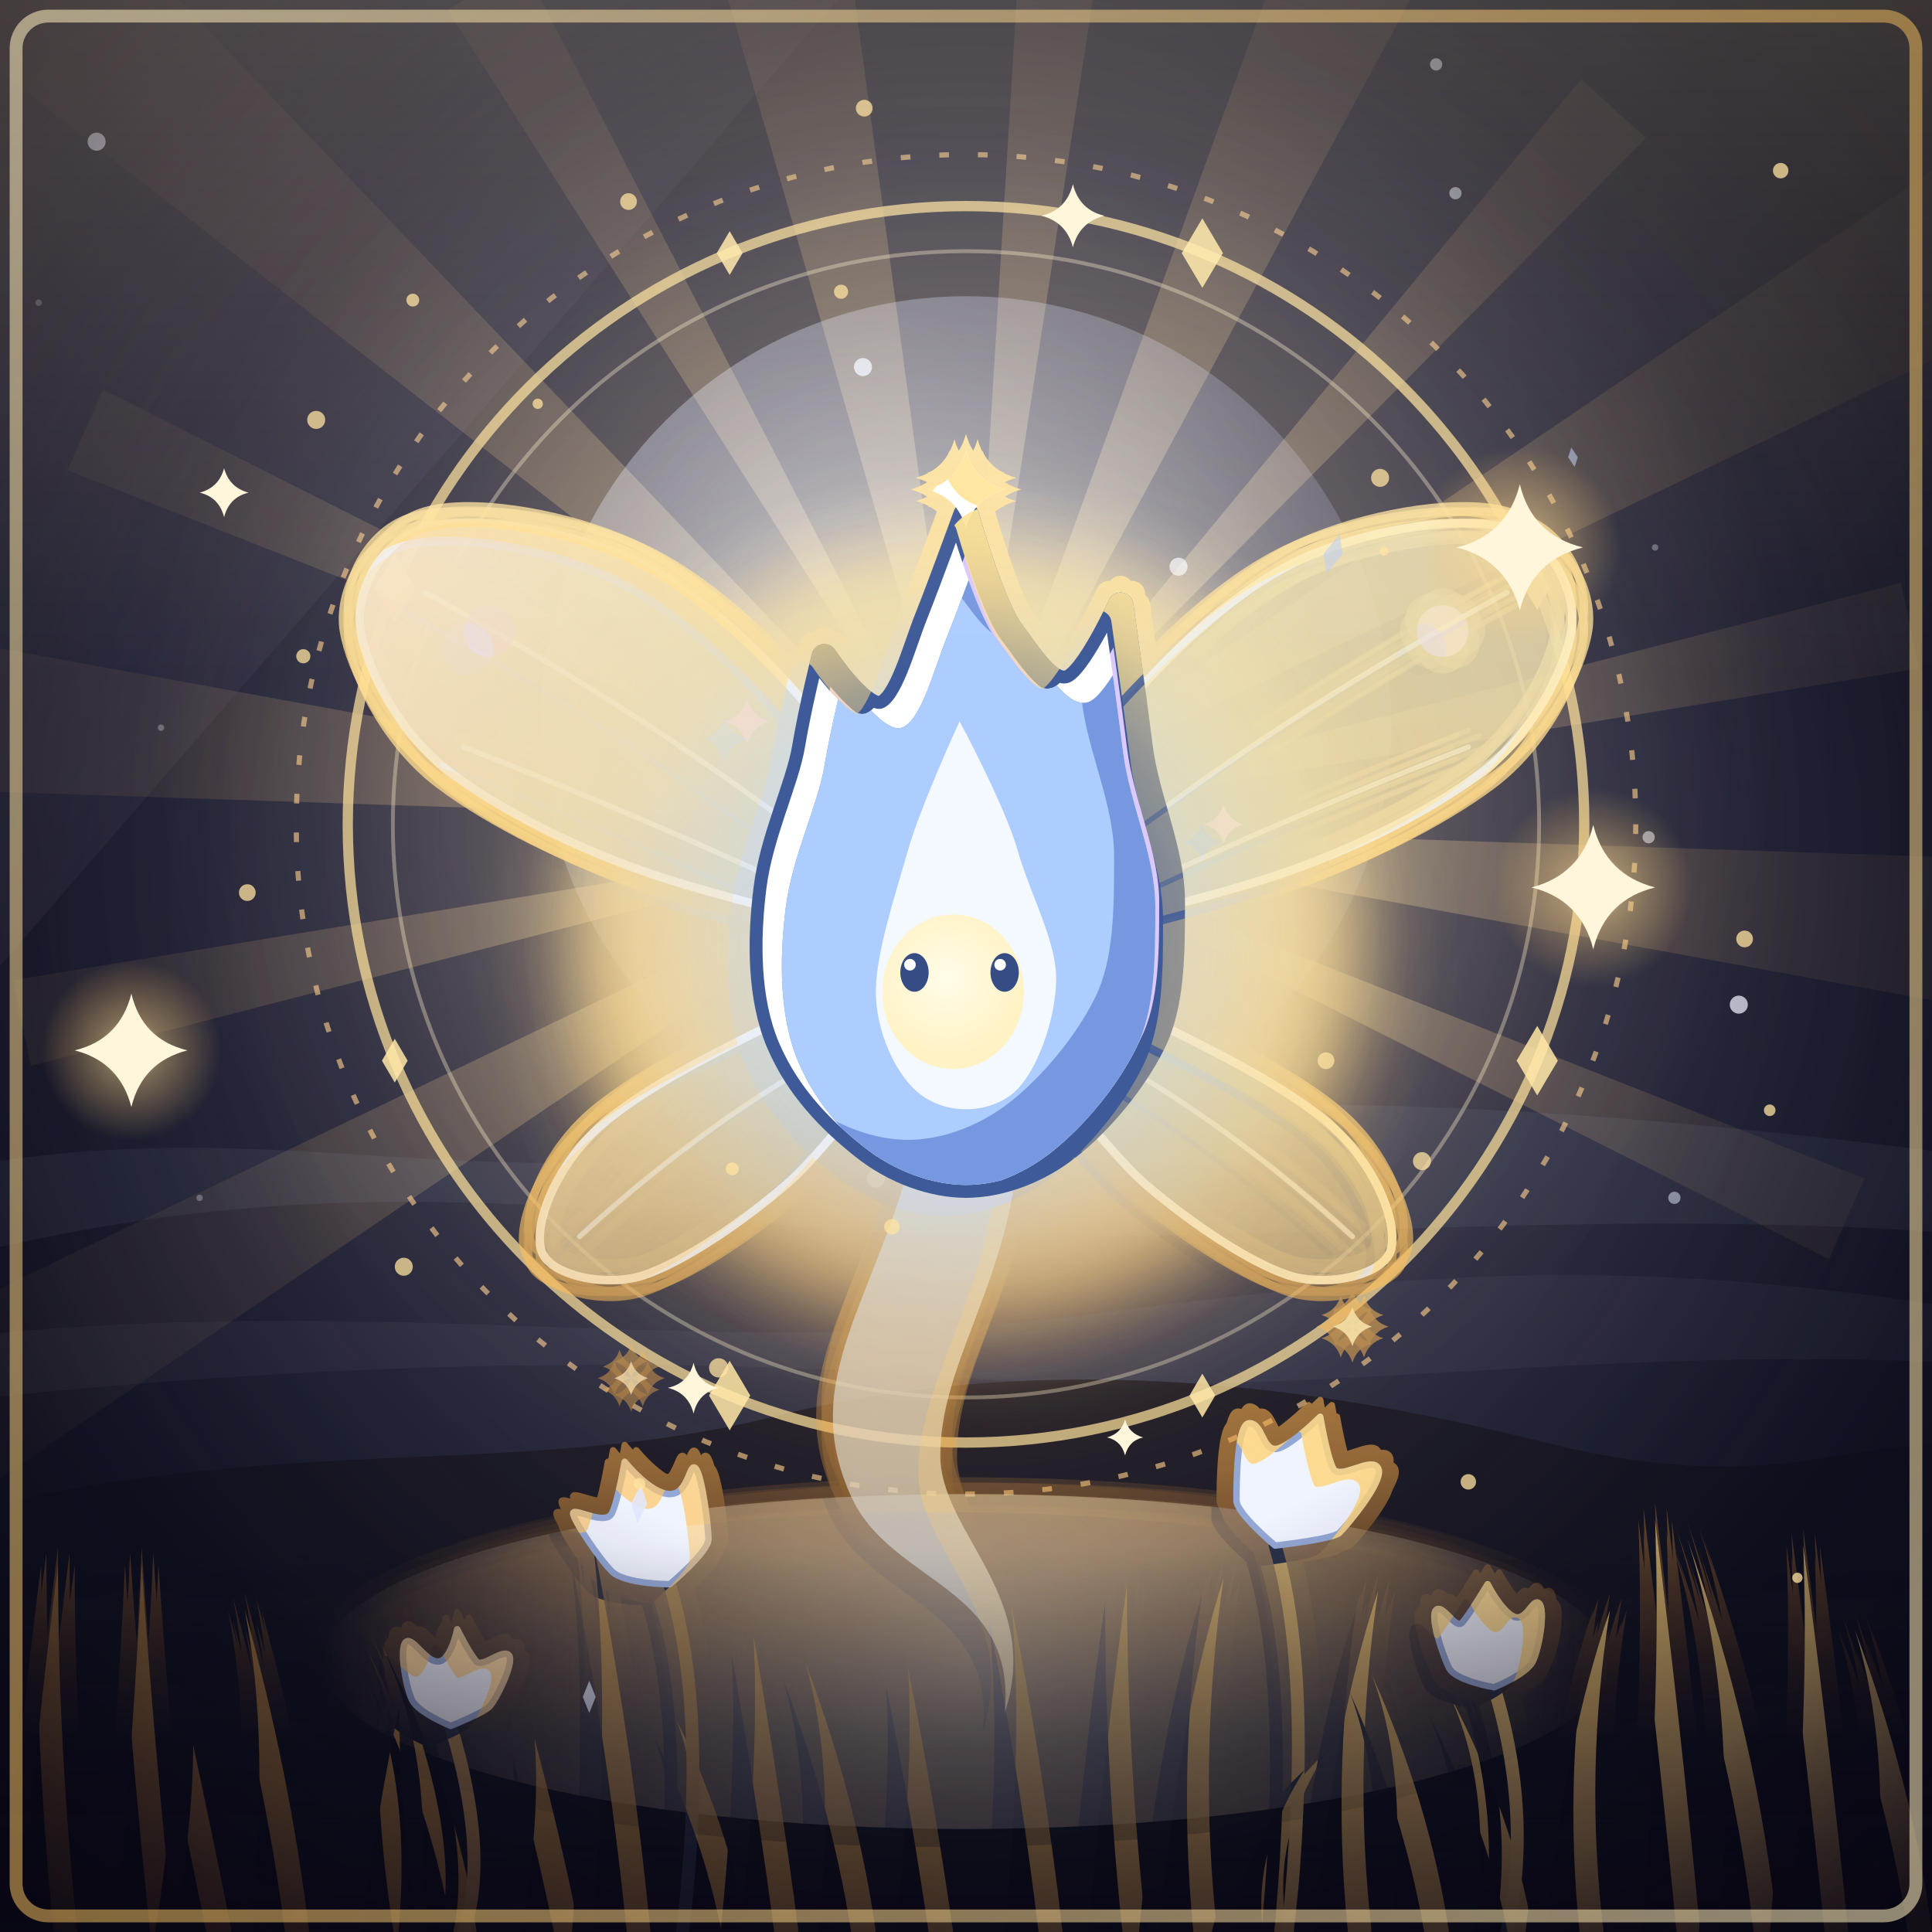
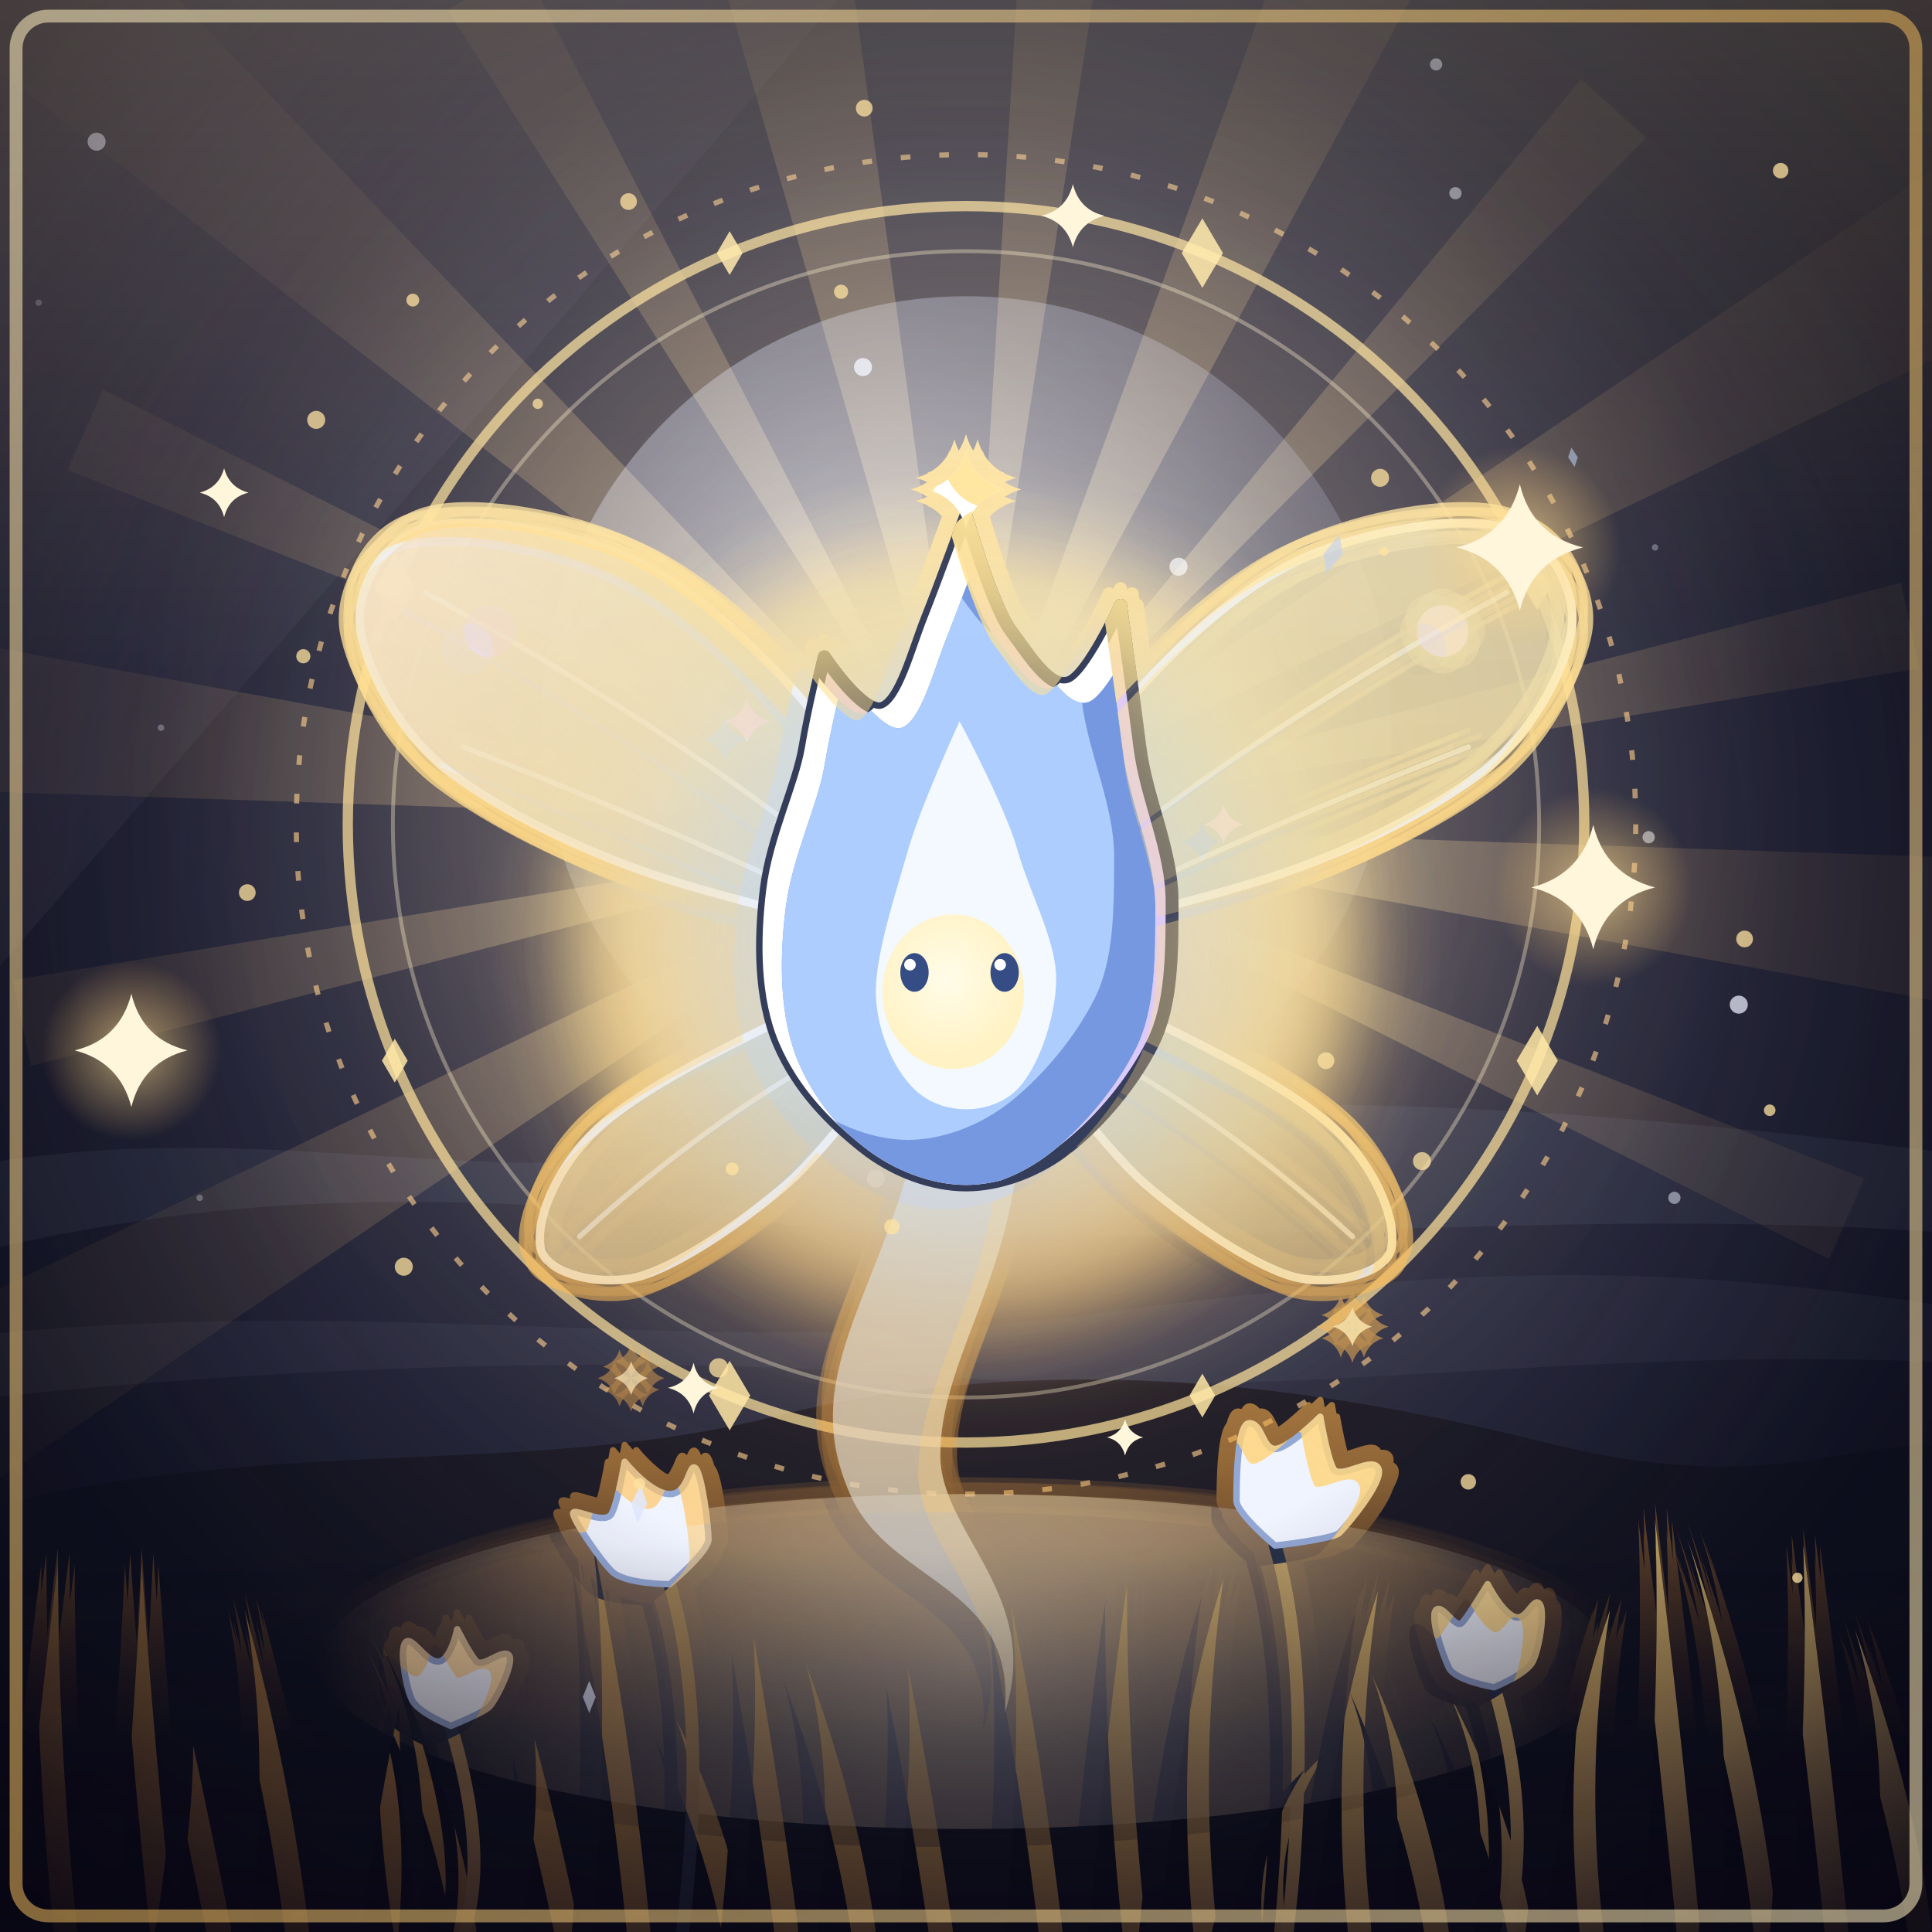
<svg xmlns="http://www.w3.org/2000/svg" viewBox="0 0 300 300">
  <defs>
    <radialGradient id="n_wisp_e-bg" cy="0.427" r="0.767">
      <stop offset="0" stop-color="#34405c" />
      <stop offset="0.5" stop-color="#18203a" />
      <stop offset="1" stop-color="#080a16" />
    </radialGradient>
    <radialGradient id="n_wisp_e-halo">
      <stop offset="0" stop-color="#c9d6f0" stop-opacity="0.32" />
      <stop offset="0.45" stop-color="#c9d6f0" stop-opacity="0.1" />
      <stop offset="1" stop-color="#c9d6f0" stop-opacity="0" />
    </radialGradient>
    <radialGradient id="n_wisp_e-moon" cx="0.35" cy="0.35" r="0.65">
      <stop offset="0" stop-color="#eef2ff" stop-opacity="0.5" />
      <stop offset="0.7" stop-color="#b8c6e6" stop-opacity="0.32" />
      <stop offset="1" stop-color="#8796bd" stop-opacity="0.26" />
    </radialGradient>
    <radialGradient id="n_wisp_e-pool" gradientUnits="userSpaceOnUse" cx="150" cy="258" r="100">
      <stop offset="0" stop-color="#d6e6ff" stop-opacity="0.4" />
      <stop offset="1" stop-color="#d6e6ff" stop-opacity="0" />
    </radialGradient>
    <filter id="n_wisp_e-f" x="-50%" y="-50%" width="200%" height="200%">
      <feGaussianBlur stdDeviation="10" />
    </filter>
    <linearGradient id="n_wisp_e-wing" gradientUnits="userSpaceOnUse" x1="56" y1="82" x2="150" y2="160">
      <stop offset="0" stop-color="#efe8ff" stop-opacity="0.6" />
      <stop offset="1" stop-color="#9fd2ff" stop-opacity="0.2" />
    </linearGradient>
    <path id="n_wisp_e-0" d="M150 80S154 94 157 98S163 107 166 106S174 94 174 94C174 94 176 108 177 116S182 132 182 140S182 156 179 162S171 174 166 178S155 184 150 184S139 182 134 178S124 169 121 162S118 146 119 138S124 122 125 116S128 102 128 102C128 102 134 111 137 110S142 101 144 96S150 80 150 80Z" />
    <clipPath id="n_wisp_e-0b">
      <use href="#n_wisp_e-0" transform="translate(-2.6 0.8)" />
    </clipPath>
    <clipPath id="n_wisp_e-0c">
      <use href="#n_wisp_e-0" transform="translate(3 3)" />
    </clipPath>
    <clipPath id="n_wisp_e-0a">
      <use href="#n_wisp_e-0" />
    </clipPath>
    <radialGradient id="n_wisp_e-core" gradientUnits="userSpaceOnUse" cx="147" cy="152" r="12">
      <stop offset="0" stop-color="#fffbe8" />
      <stop offset="1" stop-color="#fff1c6" />
    </radialGradient>
    <linearGradient id="n_wisp_e-wash" x2="0.7" y2="0.6">
      <stop offset="0" stop-color="#e8ddff" stop-opacity="0.16" />
      <stop offset="1" stop-color="#e8ddff" stop-opacity="0" />
    </linearGradient>
    <radialGradient id="n_wisp_e-vig" cy="0.46" r="0.717">
      <stop offset="0.5" stop-color="#070614" stop-opacity="0" />
      <stop offset="0.82" stop-color="#070614" stop-opacity="0.45" />
      <stop offset="1" stop-color="#070614" stop-opacity="0.9" />
    </radialGradient>
    <linearGradient id="n_wisp_e-fade" x2="0" y2="1">
      <stop offset="0" stop-color="#070614" stop-opacity="0" />
      <stop offset="1" stop-color="#070614" stop-opacity="0.6" />
    </linearGradient>
    <radialGradient id="n_wisp_e-aura" gradientUnits="userSpaceOnUse" cx="150" cy="128" r="168">
      <stop offset="0" stop-color="#fff6de" stop-opacity="0.78" />
      <stop offset="0.14" stop-color="#ffe2a0" stop-opacity="0.55" />
      <stop offset="0.34" stop-color="#ffc062" stop-opacity="0.24" />
      <stop offset="0.6" stop-color="#ffa040" stop-opacity="0.06" />
      <stop offset="1" stop-color="#ffa040" stop-opacity="0" />
    </radialGradient>
    <radialGradient id="n_wisp_e-rayg" gradientUnits="userSpaceOnUse" cx="150" cy="128" r="215">
      <stop offset="0" stop-color="#fff0c0" stop-opacity="0.6" />
      <stop offset="0.25" stop-color="#ffd57a" stop-opacity="0.32" />
      <stop offset="0.6" stop-color="#ffc35a" stop-opacity="0.08" />
      <stop offset="1" stop-color="#ffc35a" stop-opacity="0" />
    </radialGradient>
    <mask id="n_wisp_e-s0" mask-type="alpha" maskUnits="userSpaceOnUse" x="-20" y="-20" width="340" height="340">
      <use href="#n_wisp_e-body" />
    </mask>
    <mask id="n_wisp_e-s1" mask-type="alpha" maskUnits="userSpaceOnUse" x="-20" y="-20" width="340" height="340">
      <use href="#n_wisp_e-body" transform="translate(-3.4 2.8)" />
    </mask>
    <mask id="n_wisp_e-o" mask-type="alpha" maskUnits="userSpaceOnUse" x="-20" y="-20" width="340" height="340">
      <use href="#n_wisp_e-body" transform="translate(2.6 0)" />
      <use href="#n_wisp_e-body" transform="translate(1.8 1.8)" />
      <use href="#n_wisp_e-body" transform="translate(0 2.6)" />
      <use href="#n_wisp_e-body" transform="translate(-1.8 1.8)" />
      <use href="#n_wisp_e-body" transform="translate(-2.6 0)" />
      <use href="#n_wisp_e-body" transform="translate(-1.8 -1.8)" />
      <use href="#n_wisp_e-body" transform="translate(0 -2.6)" />
      <use href="#n_wisp_e-body" transform="translate(1.8 -1.8)" />
    </mask>
    <mask id="n_wisp_e-rim" maskUnits="userSpaceOnUse" x="0" y="0" width="300" height="300">
      <rect width="300" height="300" fill="#fff" mask="url(#n_wisp_e-s0)" />
      <rect width="300" height="300" fill="#000" mask="url(#n_wisp_e-s1)" />
    </mask>
    <linearGradient id="n_wisp_e-rimg" x1="1" y1="0" x2="0.15" y2="1">
      <stop offset="0" stop-color="#fffbe8" />
      <stop offset="0.45" stop-color="#ffe08f" />
      <stop offset="1" stop-color="#ffb44f" stop-opacity="0.55" />
    </linearGradient>
    <linearGradient id="n_wisp_e-og" gradientUnits="userSpaceOnUse" x1="0" y1="0" x2="0" y2="300">
      <stop offset="0" stop-color="#fff3c6" />
      <stop offset="0.55" stop-color="#ffd27a" />
      <stop offset="0.76" stop-color="#f2a646" stop-opacity="0.55" />
      <stop offset="0.9" stop-color="#e08a2e" stop-opacity="0" />
    </linearGradient>
    <linearGradient id="n_wisp_e-top" x1="0" y1="0" x2="0" y2="1">
      <stop offset="0" stop-color="#ffe3a6" stop-opacity="0.2" />
      <stop offset="0.35" stop-color="#ffd38a" stop-opacity="0" />
      <stop offset="1" stop-color="#ffd38a" stop-opacity="0" />
    </linearGradient>
    <radialGradient id="n_wisp_e-glint">
      <stop offset="0" stop-color="#fff8e4" stop-opacity="0.9" />
      <stop offset="0.35" stop-color="#ffd98a" stop-opacity="0.4" />
      <stop offset="1" stop-color="#ffc56a" stop-opacity="0" />
    </radialGradient>
    <linearGradient id="n_wisp_e-edge" x1="0" y1="0" x2="1" y2="1">
      <stop offset="0" stop-color="#fff0c0" />
      <stop offset="0.5" stop-color="#e9b65a" />
      <stop offset="1" stop-color="#fff0c0" />
    </linearGradient>
  </defs>
  <rect width="300" height="300" fill="url(#n_wisp_e-bg)" />
  <circle cx="150" cy="112" r="125.4" fill="url(#n_wisp_e-halo)" />
  <circle cx="150" cy="112" r="66" fill="url(#n_wisp_e-moon)" />
  <circle cx="169.8" cy="125.2" r="11.9" fill="#6f7ea6" opacity=".14" />
  <circle cx="126.9" cy="135.1" r="7.3" fill="#6f7ea6" opacity=".12" />
  <circle cx="153.3" cy="82.3" r="5.9" fill="#6f7ea6" opacity=".1" />
  <path d="M31 186h0M6 47h0M257 85h0M125 171h0M190 162h0M25 113h0M117 135h0" stroke="#e6eeff" stroke-width="1" stroke-linecap="round" opacity="0.35" />
  <path d="M260 186h0M226 30h0M170 117h0M256 130h0M223 10h0" stroke="#e6eeff" stroke-width="1.9" stroke-linecap="round" opacity="0.55" />
  <path d="M15 22h0M117 108h0M183 88h0M136 183h0M134 57h0M270 156h0" stroke="#e6eeff" stroke-width="2.8" stroke-linecap="round" opacity="0.8" />
  <path d="M-10 182C40 172 70 186 120 178S220 168 310 180V192C240 186 180 196 120 190S30 186 -10 196Z" fill="#9fb0d4" opacity=".08" />
  <path d="M-10 208C60 200 110 212 170 204S260 196 310 204V212C250 208 200 218 150 214S40 212 -10 218Z" fill="#9fb0d4" opacity=".06" />
  <path d="M-10 236C40 222 80 230 120 220S200 214 240 224S290 220 310 226V310H-10Z" fill="#0d1222" opacity=".85" />
  <circle cx="150" cy="128" r="168" fill="url(#n_wisp_e-aura)" style="mix-blend-mode:screen" />
  <path d="M150 128L379.9 135.7L376.3 169.2ZM150 128L289.5 183L284 195.5ZM150 128L-40.5 256.9L-57.3 227.6ZM150 128L4.8 165.5L2 152.2ZM150 128L-79.9 120.3L-76.3 86.8ZM150 128L10.5 73L16 60.5ZM150 128L-31.4 -13.4L-8.8 -38.4ZM150 128L69.5 1.5L81.3 -5.3ZM150 128L86.3 -93L119.3 -99.9ZM150 128L159.2 -21.7L172.8 -20.3ZM150 128L228.4 -88.2L259.1 -74.5ZM150 128L245.5 12.3L255.6 21.4ZM150 128L340.5 -0.9L357.3 28.4ZM150 128L295.2 90.5L298 103.8Z" fill="url(#n_wisp_e-rayg)" style="mix-blend-mode:screen" />
  <circle cx="150" cy="128" r="96" fill="none" stroke="#ffe2a0" stroke-width="1.6" opacity=".7" />
  <circle cx="150" cy="128" r="104" fill="none" stroke="#ffd091" stroke-width=".8" stroke-dasharray="1.5 4.5" opacity=".6" />
  <circle cx="150" cy="128" r="89" fill="none" stroke="#fff3d0" stroke-width=".6" opacity=".35" />
  <path d="M238.7 159.3L241.9 164.7L238.7 170.1L235.5 164.7ZM186.7 213.3L188.7 216.7L186.7 220.1L184.7 216.7ZM113.3 211.3L116.5 216.7L113.3 222.1L110.1 216.7ZM61.3 161.3L63.3 164.7L61.3 168.1L59.3 164.7ZM61.3 85.9L64.5 91.3L61.3 96.7L58.1 91.3ZM113.3 35.9L115.3 39.3L113.3 42.7L111.3 39.3ZM186.7 33.9L189.9 39.3L186.7 44.7L183.5 39.3ZM238.7 87.9L240.7 91.3L238.7 94.7L236.7 91.3Z" fill="#ffe7a8" opacity=".85" />
  <rect x="-10" y="-10" width="320" height="320" fill="url(#n_wisp_e-og)" mask="url(#n_wisp_e-o)" opacity=".95" />
  <g id="n_wisp_e-body" stroke-linejoin="round" stroke-linecap="round">
    <path d="M3 300Q6 266 9 243Q9 271 12 300ZM18 300Q21 266 22 243Q24 272 27 300ZM27 300Q30 283 30 271Q33 285 36 300ZM39 300Q42 270 38 250Q45 275 48 300ZM56 300Q59 279 62 265Q62 283 65 300ZM65 300Q68 273 59 255Q71 278 74 300ZM81 300Q84 282 83 270Q87 285 90 300ZM92 300Q95 263 92 239Q98 269 101 300ZM107 300Q110 280 105 267Q113 283 116 300ZM115 300Q118 272 117 254Q121 277 124 300ZM127 300Q130 275 125 258Q133 279 136 300ZM139 300Q142 275 141 259Q145 279 148 300ZM156 300Q159 269 157 249Q162 274 165 300ZM169 300Q172 267 175 246Q175 273 178 300ZM180 300Q183 267 190 245Q186 273 189 300ZM191 300Q194 283 206 272Q197 286 200 300ZM204 300Q207 268 214 247Q210 274 213 300ZM216 300Q219 276 213 260Q222 280 225 300ZM229 300Q232 278 225 263Q235 282 238 300ZM240 300Q243 270 250 250Q246 275 249 300ZM255 300Q258 262 257 236Q261 268 264 300ZM267 300Q270 263 262 239Q273 270 276 300ZM278 300Q281 264 280 240Q284 270 287 300ZM291 300Q294 272 288 253Q297 277 300 300Z" fill="#0a0f1e" />
    <ellipse cx="150" cy="258" rx="100" ry="26" fill="url(#n_wisp_e-pool)" />
    <path d="M104 246Q110 266 106 300" fill="none" stroke="#24304a" stroke-width="2" />
    <path d="M104 246S97 246 95 244S89 236 89 235S94 237 95 235S97 227 97 227C97 227 101 232 104 232S107 227 108 228S110 237 110 239S104 246 104 246Z" fill="#eef3ff" stroke="#8fa6d6" stroke-width="1" />
    <path d="M198 240Q204 260 200 300" fill="none" stroke="#24304a" stroke-width="2" />
    <path d="M198 240S192 235 192 233S192 221 194 221S196 225 198 225S205 220 205 220C205 220 206 226 207 228S213 226 214 228S209 237 208 238S198 240 198 240Z" fill="#eef3ff" stroke="#8fa6d6" stroke-width="1" />
    <path d="M232 262Q238 282 234 300" fill="none" stroke="#24304a" stroke-width="2" />
    <path d="M232 262S226 261 225 259S222 251 223 250S226 253 227 252S231 246 231 246C231 246 233 250 235 251S238 248 239 249S239 256 238 258S232 262 232 262Z" fill="#eef3ff" stroke="#8fa6d6" stroke-width="1" />
    <path d="M70 268Q76 288 72 300" fill="none" stroke="#24304a" stroke-width="2" />
    <path d="M70 268S65 266 64 264S62 256 63 255S66 258 68 258S71 253 71 253C71 253 73 257 74 258S78 256 79 257S77 264 76 265S70 268 70 268Z" fill="#eef3ff" stroke="#8fa6d6" stroke-width="1" />
    <circle cx="150" cy="146" r="50" fill="#bcd8ff" opacity=".6" filter="url(#n_wisp_e-f)" />
    <path d="M144 138S132 117 124 108S106 90 96 86S73 80 66 82S55 92 56 98S62 114 70 120S90 132 102 136S140 146 140 146L144 138ZM142 154S126 156 118 160S98 170 92 176S83 190 84 194S94 200 100 198S115 190 122 184S142 160 142 160L142 154ZM156 138S168 117 176 108S194 90 204 86S227 80 234 82S245 92 244 98S238 114 230 120S210 132 198 136S160 146 160 146L156 138ZM158 154S174 156 182 160S202 170 208 176S217 190 216 194S206 200 200 198S185 190 178 184S158 160 158 160L158 154Z" fill="url(#n_wisp_e-wing)" stroke="#eef4ff" stroke-width="1.3" stroke-opacity=".8" />
    <path d="M140 142Q110 116 66 92M136 144Q108 130 72 116M140 158Q114 170 90 192M160 142Q190 116 234 92M164 144Q192 130 228 116M160 158Q186 170 210 192" fill="none" stroke="#eef4ff" stroke-width="0.8" opacity="0.5" />
    <circle cx="76" cy="98" r="4" fill="#e8ddff" opacity=".55" />
    <circle cx="224" cy="98" r="4" fill="#e8ddff" opacity=".55" />
    <path d="M142 178C136 202 124 214 132 232C138 246 158 246 156 266C162 248 146 238 146 226C146 212 156 200 158 180Z" fill="#cfe4ff" opacity=".55" />
-     <use href="#n_wisp_e-0" fill="#d9c8ff" stroke="#38589a" stroke-width="4" />
+     <use href="#n_wisp_e-0" fill="#d9c8ff" stroke="#2e3b5c" stroke-width="2" />
    <g clip-path="url(#n_wisp_e-0b)">
      <use href="#n_wisp_e-0" fill="#ffffff" />
      <g clip-path="url(#n_wisp_e-0c)">
        <use href="#n_wisp_e-0" fill="#7096e0" />
        <g clip-path="url(#n_wisp_e-0a)">
          <use href="#n_wisp_e-0" fill="#a9ccff" transform="translate(-9 -7)" />
        </g>
      </g>
    </g>
    <path d="M149 112S156 125 158 132S164 146 164 152S161 167 157 170S147 173 143 170S136 160 136 154S139 139 141 132S149 112 149 112Z" fill="#f2f8ff" />
    <ellipse cx="148" cy="154" rx="11" ry="12" fill="url(#n_wisp_e-core)" />
    <ellipse cx="142" cy="151" rx="2.2" ry="3" fill="#2f4a86" />
    <ellipse cx="156" cy="151" rx="2.2" ry="3" fill="#2f4a86" />
    <circle cx="141.3" cy="149.8" r="0.9" fill="#fff" />
    <circle cx="155.3" cy="149.8" r="0.9" fill="#fff" />
    <path d="M150 70q1.3 4.7 6 6q-4.7 1.3 -6 6q-1.3 -4.7 -6 -6q4.7 -1.3 6 -6z" fill="#ffffff" />
    <path d="M116 108.5q0.8 2.7 3.5 3.5q-2.7 0.8 -3.5 3.5q-0.8 -2.7 -3.5 -3.5q2.7 -0.8 3.5 -3.5z" fill="#e8ddff" opacity="0.8" />
    <path d="M190 125q0.7 2.3 3 3q-2.3 0.7 -3 3q-0.7 -2.3 -3 -3q2.3 -0.7 3 -3z" fill="#e8ddff" opacity="0.7" />
    <path d="M98 211.4q0.6 2 2.6 2.6q-2 0.6 -2.6 2.6q-0.6 -2 -2.6 -2.6q2 -0.6 2.6 -2.6z" fill="#cfe6ff" opacity="0.7" />
    <path d="M210 203q0.7 2.3 3 3q-2.3 0.7 -3 3q-0.7 -2.3 -3 -3q2.3 -0.7 3 -3z" fill="#cfe6ff" opacity="0.8" />
  </g>
  <rect width="300" height="300" fill="url(#n_wisp_e-rimg)" mask="url(#n_wisp_e-rim)" opacity=".95" />
  <path d="M99.5 230.5l1 3 -1.5 3 -1 -3zM91.5 261l1 2.5 -1 2.5 -1 -2.5z" fill="#dfe8ff" opacity="0.85" />
  <path d="M244 69.5l1 1.5 -0.5 1.5 -1 -1.5zM208 83l0.5 3 -2.5 3 -0.5 -3z" fill="#b9cdf2" opacity="0.6" />
  <path d="M0 0H130L0 150Z" fill="url(#n_wisp_e-wash)" />
  <rect width="300" height="300" fill="url(#n_wisp_e-vig)" />
  <rect y="240" width="300" height="60" fill="url(#n_wisp_e-fade)" />
  <rect width="300" height="300" fill="#ffb15e" opacity=".1" style="mix-blend-mode:soft-light" />
  <rect width="300" height="300" fill="url(#n_wisp_e-top)" style="mix-blend-mode:screen" />
  <circle cx="247.4" cy="137.8" r="15.4" fill="url(#n_wisp_e-glint)" />
  <circle cx="20.4" cy="163.1" r="14" fill="url(#n_wisp_e-glint)" />
  <circle cx="236" cy="85" r="15.7" fill="url(#n_wisp_e-glint)" />
  <path d="M212.9 74.2a1.4 1.4 0 1 0 2.8 0a1.4 1.4 0 1 0 -2.8 0ZM219.4 180.3a1.4 1.4 0 1 0 2.8 0a1.4 1.4 0 1 0 -2.8 0ZM231.8 84.7a0.9 0.9 0 1 0 1.8 0a0.9 0.9 0 1 0 -1.8 0ZM96.3 31.3a1.3 1.3 0 1 0 2.6 0a1.3 1.3 0 1 0 -2.6 0ZM63.1 46.6a1 1 0 1 0 2 0a1 1 0 1 0 -2 0ZM137.3 190.5a1.2 1.2 0 1 0 2.4 0a1.2 1.2 0 1 0 -2.4 0ZM46 101.9a1.1 1.1 0 1 0 2.2 0a1.1 1.1 0 1 0 -2.2 0ZM204.6 164.7a1.3 1.3 0 1 0 2.6 0a1.3 1.3 0 1 0 -2.6 0ZM273.9 172.4a0.9 0.9 0 1 0 1.8 0a0.9 0.9 0 1 0 -1.8 0ZM129.5 45.3a1.1 1.1 0 1 0 2.2 0a1.1 1.1 0 1 0 -2.2 0ZM82.7 62.7a0.8 0.8 0 1 0 1.6 0a0.8 0.8 0 1 0 -1.6 0ZM112.7 181.5a1 1 0 1 0 2 0a1 1 0 1 0 -2 0ZM37.1 138.6a1.3 1.3 0 1 0 2.6 0a1.3 1.3 0 1 0 -2.6 0ZM47.7 65.2a1.4 1.4 0 1 0 2.8 0a1.4 1.4 0 1 0 -2.8 0ZM110.1 212.4a1.5 1.5 0 1 0 3 0a1.5 1.5 0 1 0 -3 0ZM132.9 16.8a1.3 1.3 0 1 0 2.6 0a1.3 1.3 0 1 0 -2.6 0ZM214.2 85.6a0.7 0.7 0 1 0 1.4 0a0.7 0.7 0 1 0 -1.4 0ZM61.3 196.7a1.4 1.4 0 1 0 2.8 0a1.4 1.4 0 1 0 -2.8 0ZM275.3 26.5a1.2 1.2 0 1 0 2.4 0a1.2 1.2 0 1 0 -2.4 0ZM278.3 245a0.8 0.8 0 1 0 1.6 0a0.8 0.8 0 1 0 -1.6 0ZM269.6 145.8a1.3 1.3 0 1 0 2.6 0a1.3 1.3 0 1 0 -2.6 0ZM226.8 230.1a1.2 1.2 0 1 0 2.4 0a1.2 1.2 0 1 0 -2.4 0ZM98.4 230.4a0.9 0.9 0 1 0 1.8 0a0.9 0.9 0 1 0 -1.8 0Z" fill="#ffe3a0" opacity=".75" />
  <path d="M247.4 128.1Q249.3 135.8 257 137.8Q249.3 139.7 247.4 147.4Q245.5 139.7 237.8 137.8Q245.5 135.8 247.4 128.1ZM174.7 220.4Q175.3 222.6 177.5 223.2Q175.3 223.7 174.7 226Q174.1 223.7 171.9 223.2Q174.1 222.6 174.7 220.4ZM107.7 211.6Q108.4 214.8 111.6 215.5Q108.4 216.3 107.7 219.5Q106.9 216.3 103.7 215.5Q106.9 214.8 107.7 211.6ZM20.4 154.3Q22.1 161.4 29.1 163.1Q22.1 164.9 20.4 171.9Q18.6 164.9 11.6 163.1Q18.6 161.4 20.4 154.3ZM34.8 72.7Q35.6 75.7 38.6 76.5Q35.6 77.2 34.8 80.3Q34 77.2 31 76.5Q34 75.7 34.8 72.7ZM166.6 28.6Q167.6 32.6 171.5 33.5Q167.6 34.5 166.6 38.4Q165.6 34.5 161.7 33.5Q165.6 32.6 166.6 28.6ZM236 75.2Q237.9 83.1 245.8 85Q237.9 87 236 94.8Q234 87 226.2 85Q234 83.1 236 75.2Z" fill="#fff6dc" />
  <rect x="2.5" y="2.5" width="295" height="295" rx="5" fill="none" stroke="url(#n_wisp_e-edge)" stroke-width="2" opacity=".55" />
</svg>
